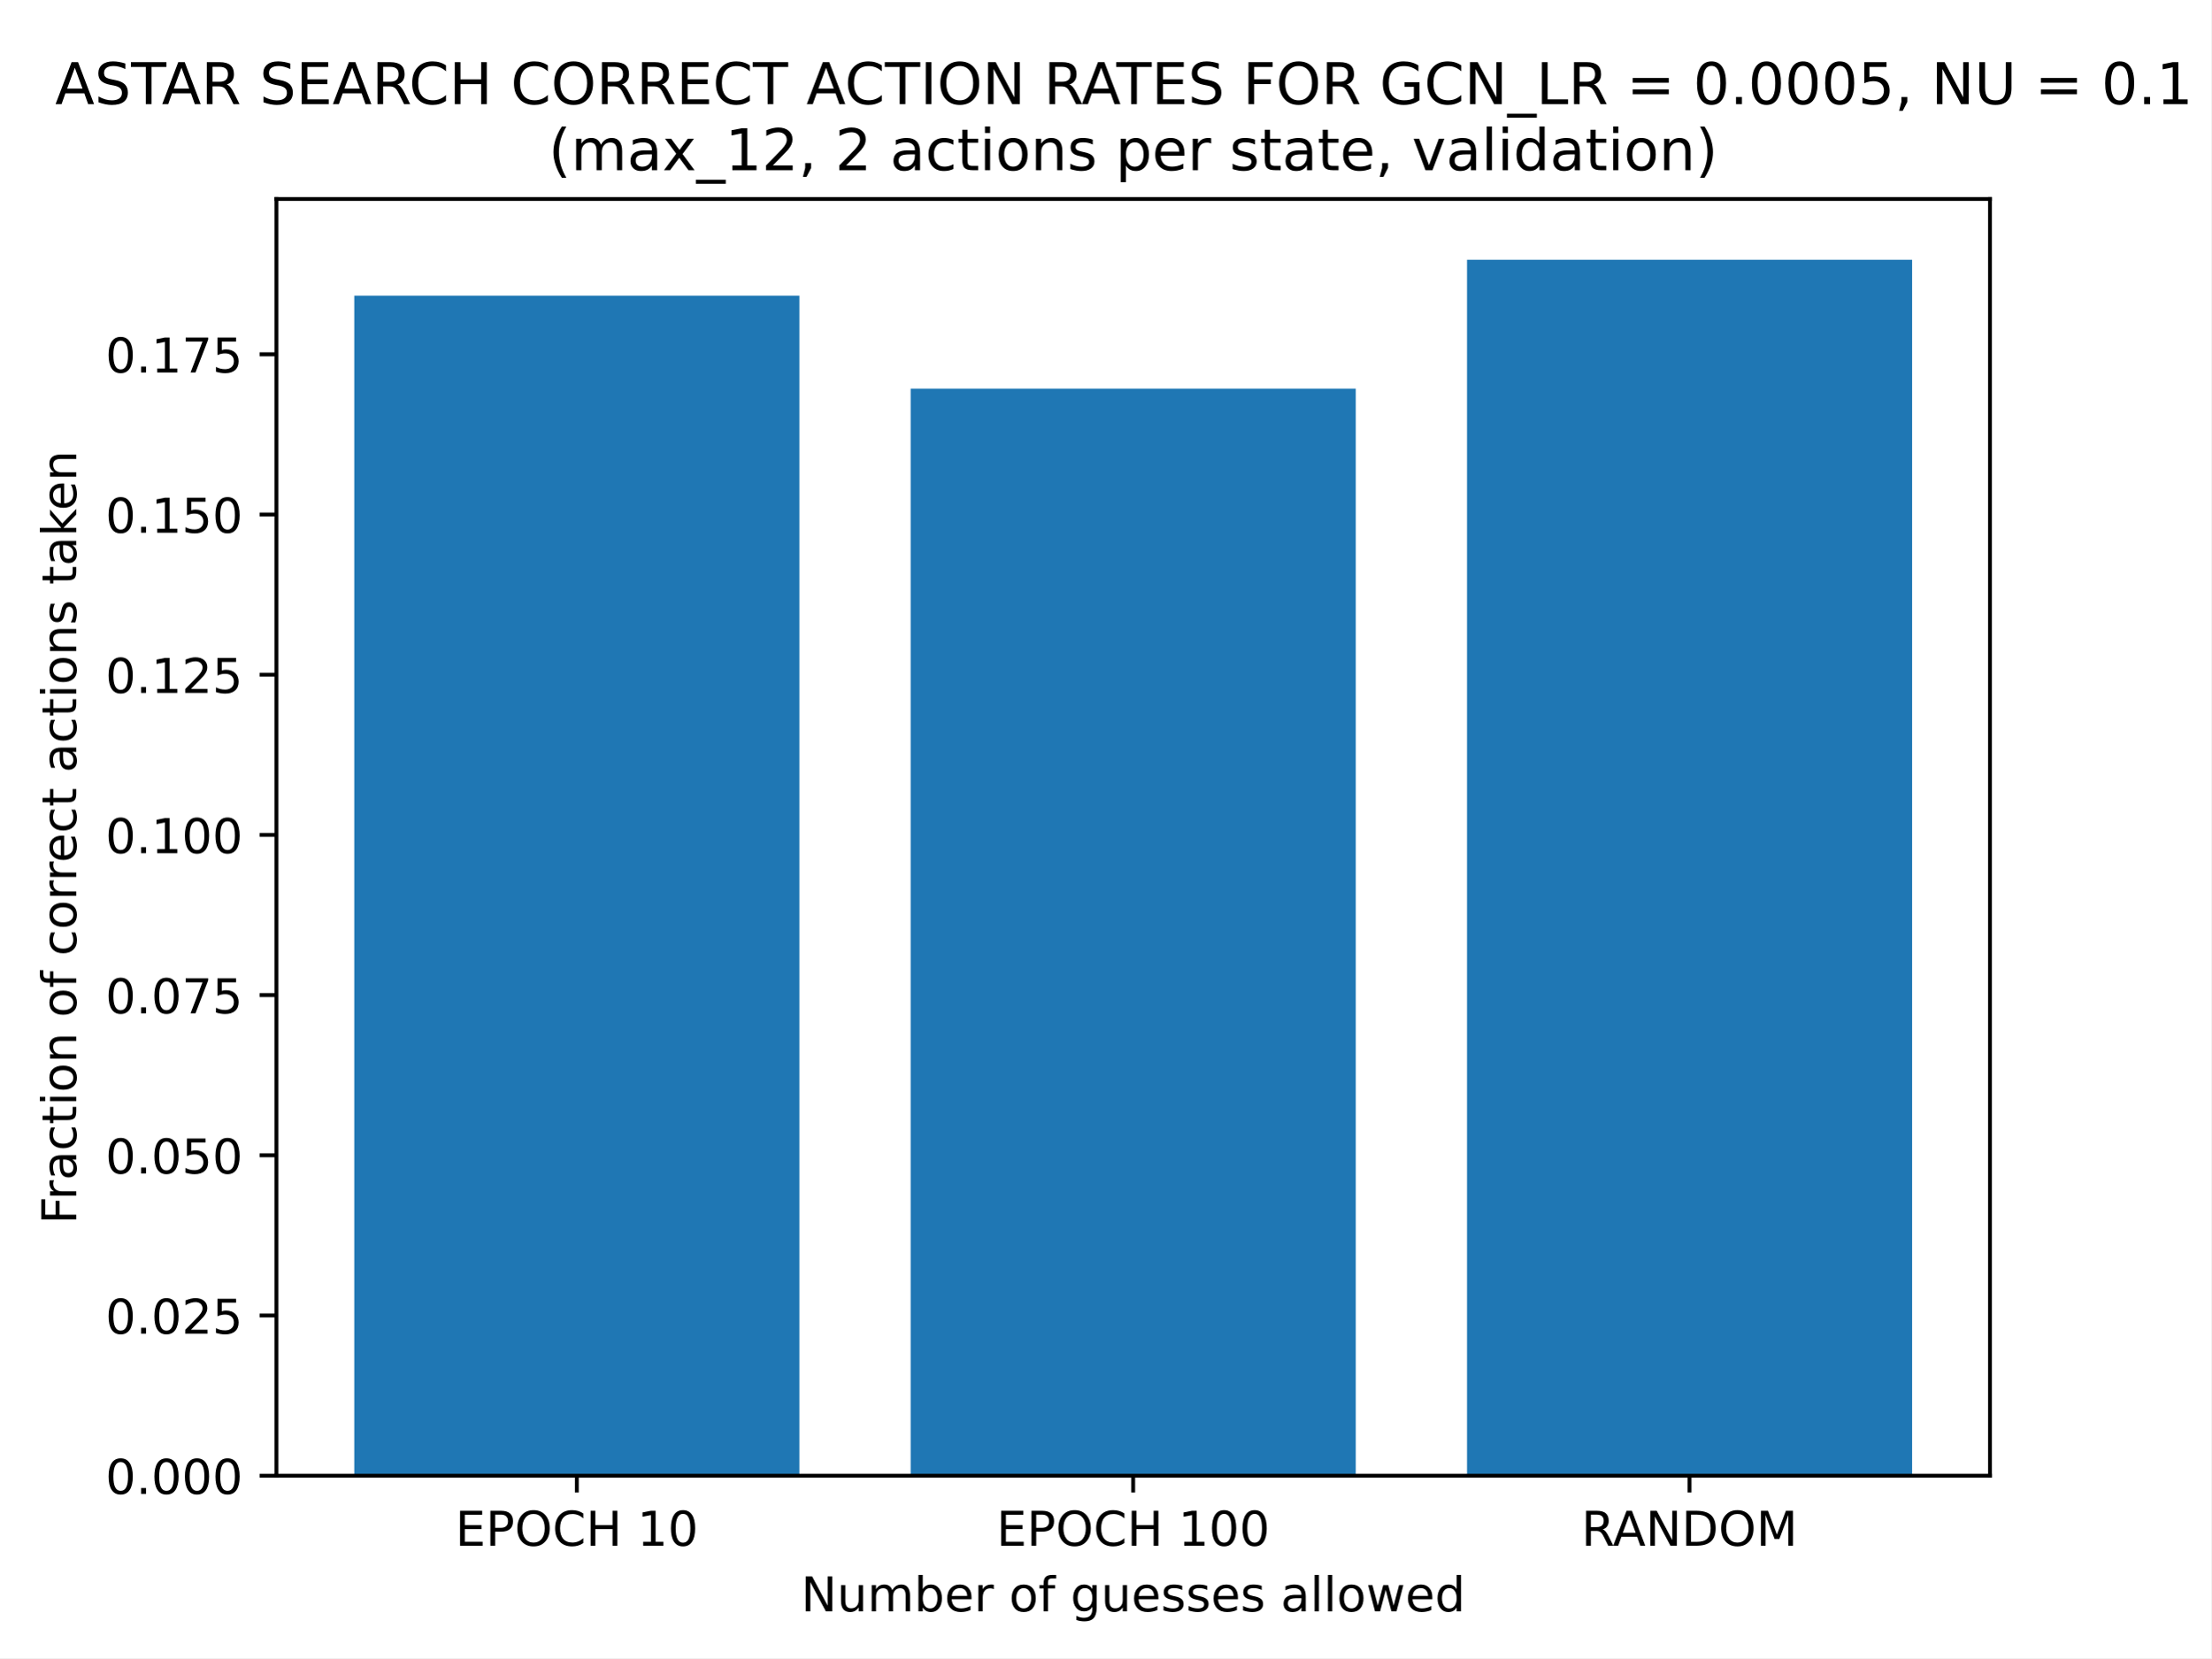
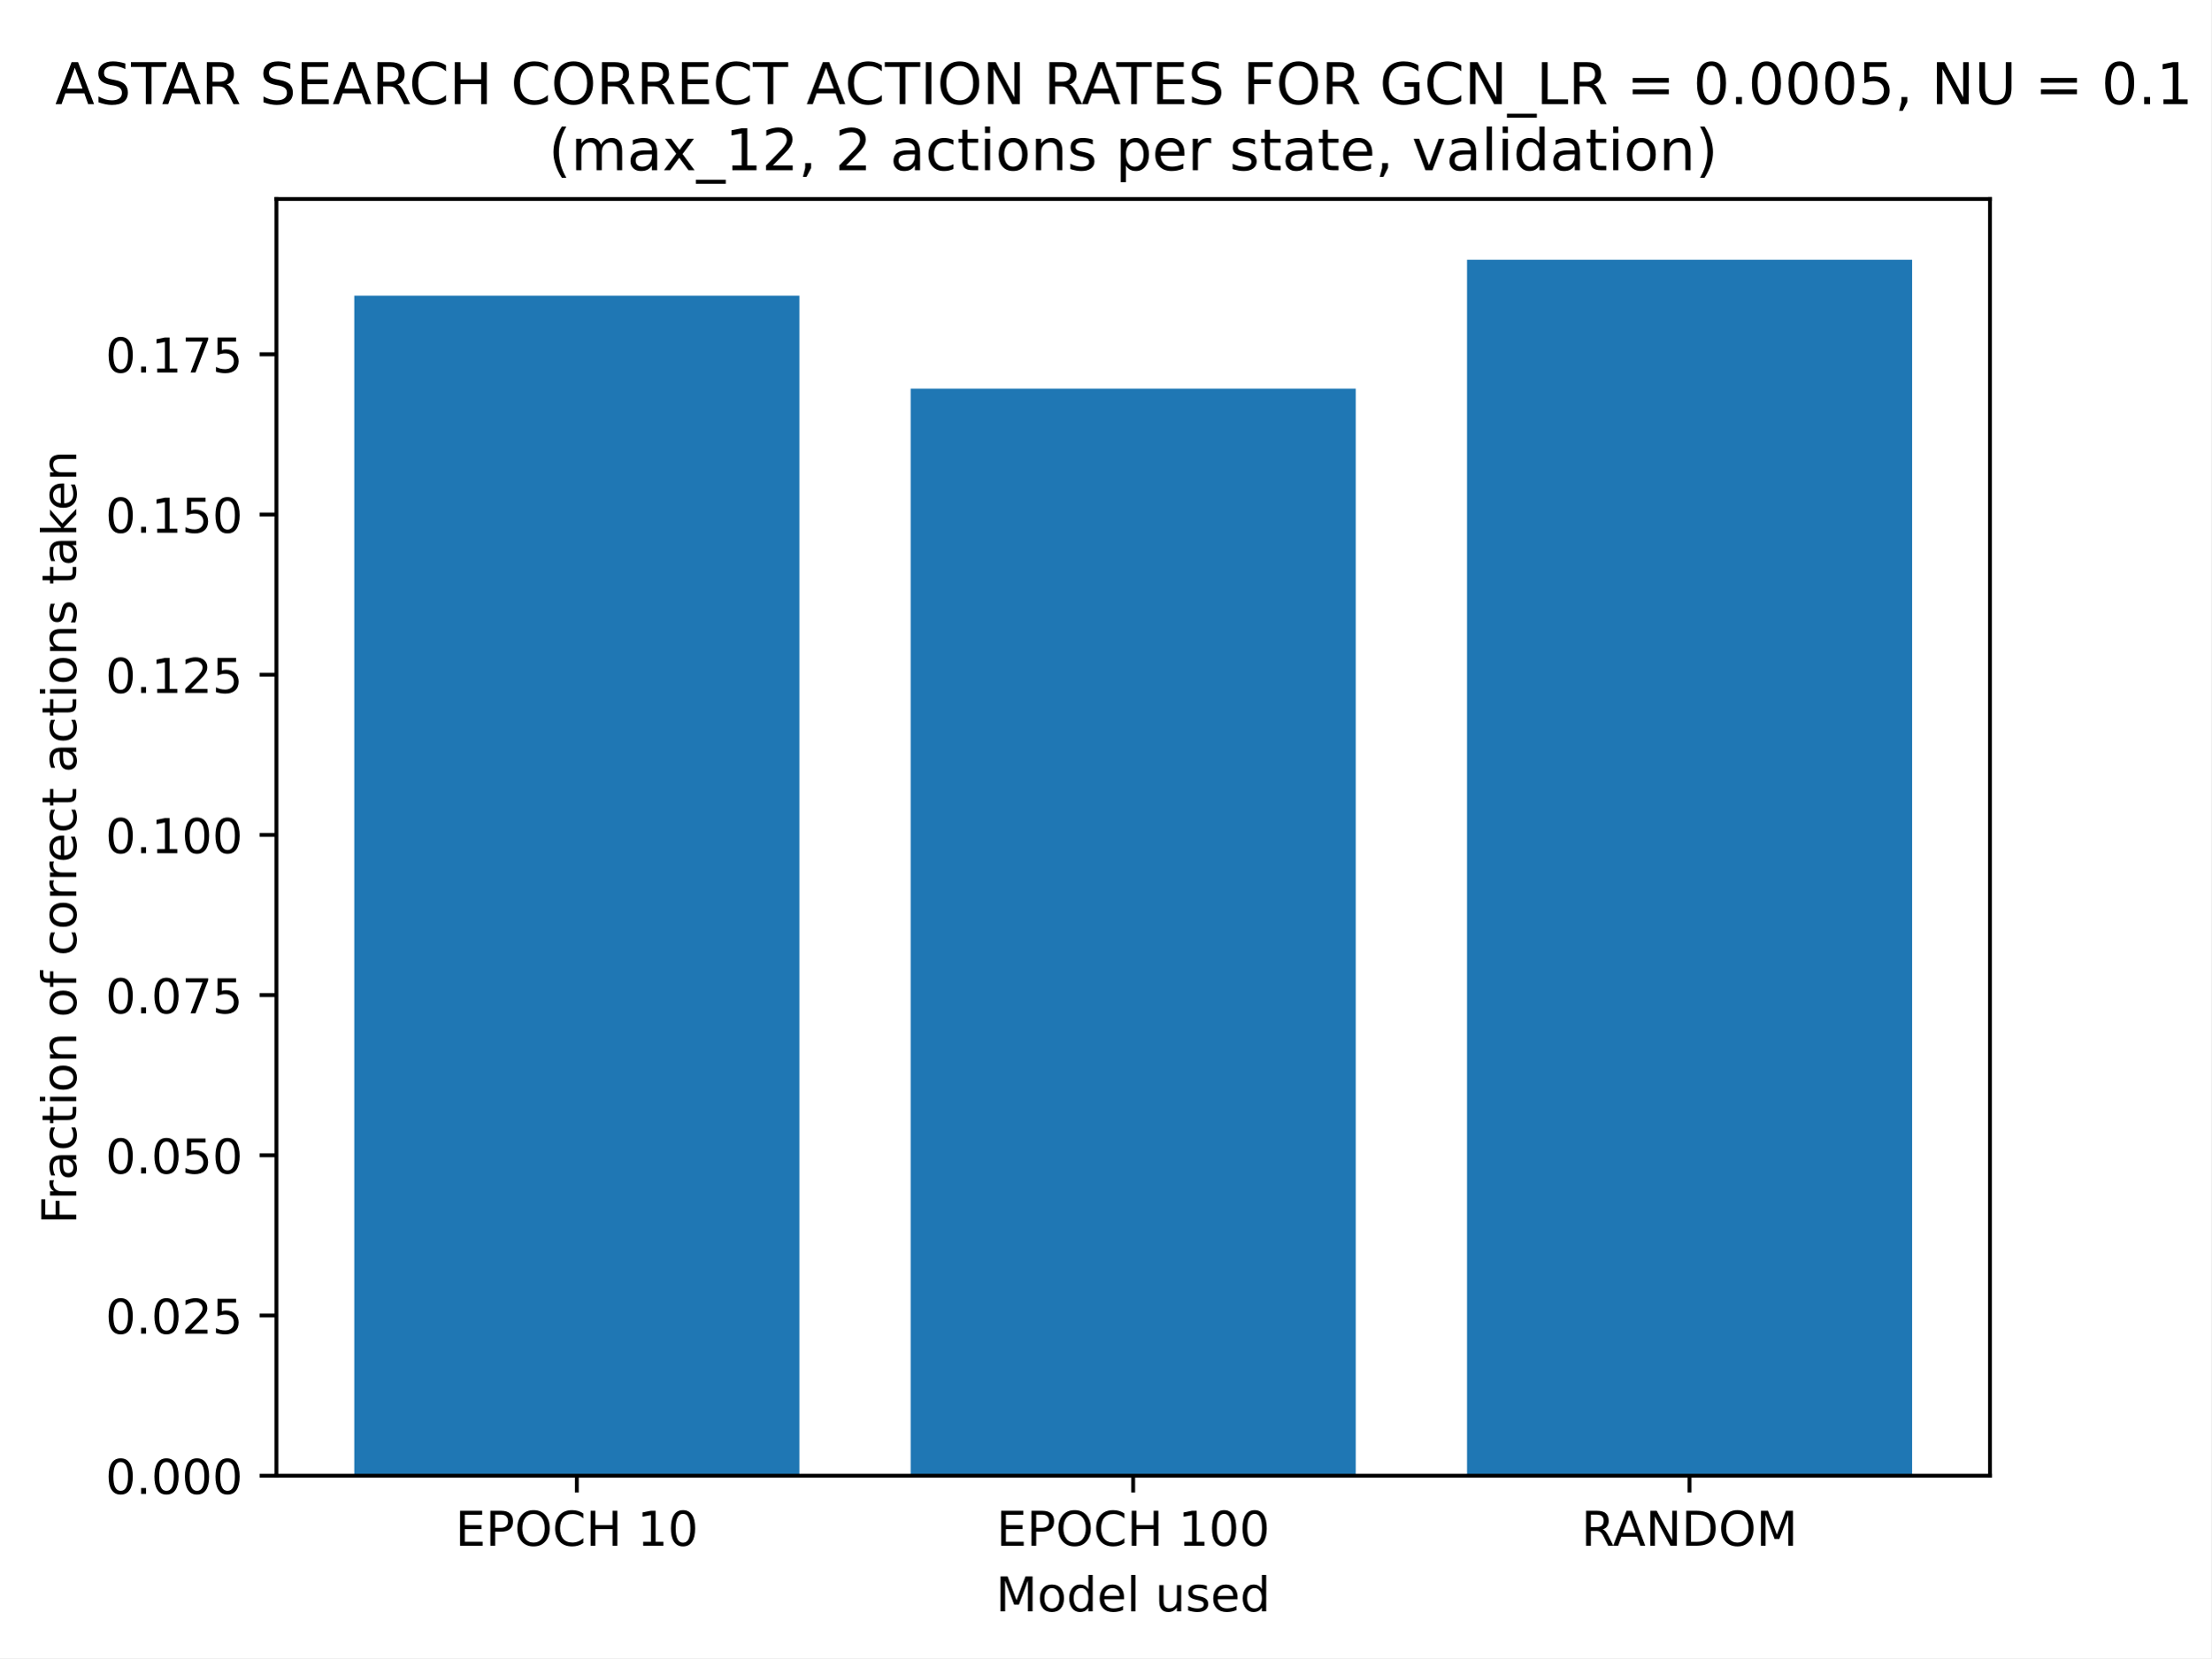
<svg xmlns="http://www.w3.org/2000/svg" xmlns:xlink="http://www.w3.org/1999/xlink" width="460.8pt" height="345.6pt" viewBox="0 0 460.8 345.6" version="1.1">
  <defs>
    <style type="text/css">*{stroke-linejoin: round; stroke-linecap: butt}</style>
  </defs>
  <g id="figure_1">
    <g id="patch_1">
      <path d="M 0 345.6  L 460.8 345.6  L 460.8 0  L 0 0  z " style="fill: #ffffff" />
    </g>
    <g id="axes_1">
      <g id="patch_2">
        <path d="M 57.6 307.584  L 414.72 307.584  L 414.72 41.472  L 57.6 41.472  z " style="fill: #ffffff" />
      </g>
      <g id="patch_3">
-         <path d="M 73.833 307.584  L 166.591 307.584  L 166.591 61.628  L 73.833 61.628  z " clip-path="url(#p30c86de6e3)" style="fill: #1f77b4" />
+         <path d="M 73.833 307.584  L 166.591 307.584  L 166.591 61.628  L 73.833 61.628  z " clip-path="url(#pc3a589a8cc)" style="fill: #1f77b4" />
      </g>
      <g id="patch_4">
-         <path d="M 189.781 307.584  L 282.539 307.584  L 282.539 80.998  L 189.781 80.998  z " clip-path="url(#p30c86de6e3)" style="fill: #1f77b4" />
+         <path d="M 189.781 307.584  L 282.539 307.584  L 282.539 80.998  L 189.781 80.998  z " clip-path="url(#pc3a589a8cc)" style="fill: #1f77b4" />
      </g>
      <g id="patch_5">
-         <path d="M 305.729 307.584  L 398.487 307.584  L 398.487 54.144  L 305.729 54.144  z " clip-path="url(#p30c86de6e3)" style="fill: #1f77b4" />
+         <path d="M 305.729 307.584  L 398.487 307.584  L 398.487 54.144  L 305.729 54.144  z " clip-path="url(#pc3a589a8cc)" style="fill: #1f77b4" />
      </g>
      <g id="matplotlib.axis_1">
        <g id="xtick_1">
          <g id="line2d_1">
            <defs>
-               <path id="mf847f96da6" d="M 0 0  L 0 3.5  " style="stroke: #000000; stroke-width: 0.8" />
+               <path id="mc9534148f9" d="M 0 0  L 0 3.5  " style="stroke: #000000; stroke-width: 0.8" />
            </defs>
            <g>
-               <use xlink:href="#mf847f96da6" x="120.212" y="307.584" style="stroke: #000000; stroke-width: 0.8" />
+               <use xlink:href="#mc9534148f9" x="120.212" y="307.584" style="stroke: #000000; stroke-width: 0.8" />
            </g>
          </g>
          <g id="text_1">
            <g transform="translate(94.89867 322.1824) scale(0.1 -0.1)">
              <defs>
                <path id="DejaVuSans-45" d="M 628 4666  L 3578 4666  L 3578 4134  L 1259 4134  L 1259 2753  L 3481 2753  L 3481 2222  L 1259 2222  L 1259 531  L 3634 531  L 3634 0  L 628 0  L 628 4666  z " transform="scale(0.015625)" />
                <path id="DejaVuSans-50" d="M 1259 4147  L 1259 2394  L 2053 2394  Q 2494 2394 2734 2622  Q 2975 2850 2975 3272  Q 2975 3691 2734 3919  Q 2494 4147 2053 4147  L 1259 4147  z M 628 4666  L 2053 4666  Q 2838 4666 3239 4311  Q 3641 3956 3641 3272  Q 3641 2581 3239 2228  Q 2838 1875 2053 1875  L 1259 1875  L 1259 0  L 628 0  L 628 4666  z " transform="scale(0.015625)" />
                <path id="DejaVuSans-4f" d="M 2522 4238  Q 1834 4238 1429 3725  Q 1025 3213 1025 2328  Q 1025 1447 1429 934  Q 1834 422 2522 422  Q 3209 422 3611 934  Q 4013 1447 4013 2328  Q 4013 3213 3611 3725  Q 3209 4238 2522 4238  z M 2522 4750  Q 3503 4750 4090 4092  Q 4678 3434 4678 2328  Q 4678 1225 4090 567  Q 3503 -91 2522 -91  Q 1538 -91 948 565  Q 359 1222 359 2328  Q 359 3434 948 4092  Q 1538 4750 2522 4750  z " transform="scale(0.015625)" />
                <path id="DejaVuSans-43" d="M 4122 4306  L 4122 3641  Q 3803 3938 3442 4084  Q 3081 4231 2675 4231  Q 1875 4231 1450 3742  Q 1025 3253 1025 2328  Q 1025 1406 1450 917  Q 1875 428 2675 428  Q 3081 428 3442 575  Q 3803 722 4122 1019  L 4122 359  Q 3791 134 3420 21  Q 3050 -91 2638 -91  Q 1578 -91 968 557  Q 359 1206 359 2328  Q 359 3453 968 4101  Q 1578 4750 2638 4750  Q 3056 4750 3426 4639  Q 3797 4528 4122 4306  z " transform="scale(0.015625)" />
                <path id="DejaVuSans-48" d="M 628 4666  L 1259 4666  L 1259 2753  L 3553 2753  L 3553 4666  L 4184 4666  L 4184 0  L 3553 0  L 3553 2222  L 1259 2222  L 1259 0  L 628 0  L 628 4666  z " transform="scale(0.015625)" />
                <path id="DejaVuSans-20" transform="scale(0.015625)" />
                <path id="DejaVuSans-31" d="M 794 531  L 1825 531  L 1825 4091  L 703 3866  L 703 4441  L 1819 4666  L 2450 4666  L 2450 531  L 3481 531  L 3481 0  L 794 0  L 794 531  z " transform="scale(0.015625)" />
                <path id="DejaVuSans-30" d="M 2034 4250  Q 1547 4250 1301 3770  Q 1056 3291 1056 2328  Q 1056 1369 1301 889  Q 1547 409 2034 409  Q 2525 409 2770 889  Q 3016 1369 3016 2328  Q 3016 3291 2770 3770  Q 2525 4250 2034 4250  z M 2034 4750  Q 2819 4750 3233 4129  Q 3647 3509 3647 2328  Q 3647 1150 3233 529  Q 2819 -91 2034 -91  Q 1250 -91 836 529  Q 422 1150 422 2328  Q 422 3509 836 4129  Q 1250 4750 2034 4750  z " transform="scale(0.015625)" />
              </defs>
              <use xlink:href="#DejaVuSans-45" />
              <use xlink:href="#DejaVuSans-50" x="63.184" />
              <use xlink:href="#DejaVuSans-4f" x="123.486" />
              <use xlink:href="#DejaVuSans-43" x="202.197" />
              <use xlink:href="#DejaVuSans-48" x="272.021" />
              <use xlink:href="#DejaVuSans-20" x="347.217" />
              <use xlink:href="#DejaVuSans-31" x="379.004" />
              <use xlink:href="#DejaVuSans-30" x="442.627" />
            </g>
          </g>
        </g>
        <g id="xtick_2">
          <g id="line2d_2">
            <g>
-               <use xlink:href="#mf847f96da6" x="236.16" y="307.584" style="stroke: #000000; stroke-width: 0.8" />
+               <use xlink:href="#mc9534148f9" x="236.16" y="307.584" style="stroke: #000000; stroke-width: 0.8" />
            </g>
          </g>
          <g id="text_2">
            <g transform="translate(207.6655 322.1824) scale(0.1 -0.1)">
              <use xlink:href="#DejaVuSans-45" />
              <use xlink:href="#DejaVuSans-50" x="63.184" />
              <use xlink:href="#DejaVuSans-4f" x="123.486" />
              <use xlink:href="#DejaVuSans-43" x="202.197" />
              <use xlink:href="#DejaVuSans-48" x="272.021" />
              <use xlink:href="#DejaVuSans-20" x="347.217" />
              <use xlink:href="#DejaVuSans-31" x="379.004" />
              <use xlink:href="#DejaVuSans-30" x="442.627" />
              <use xlink:href="#DejaVuSans-30" x="506.25" />
            </g>
          </g>
        </g>
        <g id="xtick_3">
          <g id="line2d_3">
            <g>
-               <use xlink:href="#mf847f96da6" x="352.108" y="307.584" style="stroke: #000000; stroke-width: 0.8" />
+               <use xlink:href="#mc9534148f9" x="352.108" y="307.584" style="stroke: #000000; stroke-width: 0.8" />
            </g>
          </g>
          <g id="text_3">
            <g transform="translate(329.5729 322.1824) scale(0.1 -0.1)">
              <defs>
                <path id="DejaVuSans-52" d="M 2841 2188  Q 3044 2119 3236 1894  Q 3428 1669 3622 1275  L 4263 0  L 3584 0  L 2988 1197  Q 2756 1666 2539 1819  Q 2322 1972 1947 1972  L 1259 1972  L 1259 0  L 628 0  L 628 4666  L 2053 4666  Q 2853 4666 3247 4331  Q 3641 3997 3641 3322  Q 3641 2881 3436 2590  Q 3231 2300 2841 2188  z M 1259 4147  L 1259 2491  L 2053 2491  Q 2509 2491 2742 2702  Q 2975 2913 2975 3322  Q 2975 3731 2742 3939  Q 2509 4147 2053 4147  L 1259 4147  z " transform="scale(0.015625)" />
                <path id="DejaVuSans-41" d="M 2188 4044  L 1331 1722  L 3047 1722  L 2188 4044  z M 1831 4666  L 2547 4666  L 4325 0  L 3669 0  L 3244 1197  L 1141 1197  L 716 0  L 50 0  L 1831 4666  z " transform="scale(0.015625)" />
                <path id="DejaVuSans-4e" d="M 628 4666  L 1478 4666  L 3547 763  L 3547 4666  L 4159 4666  L 4159 0  L 3309 0  L 1241 3903  L 1241 0  L 628 0  L 628 4666  z " transform="scale(0.015625)" />
                <path id="DejaVuSans-44" d="M 1259 4147  L 1259 519  L 2022 519  Q 2988 519 3436 956  Q 3884 1394 3884 2338  Q 3884 3275 3436 3711  Q 2988 4147 2022 4147  L 1259 4147  z M 628 4666  L 1925 4666  Q 3281 4666 3915 4102  Q 4550 3538 4550 2338  Q 4550 1131 3912 565  Q 3275 0 1925 0  L 628 0  L 628 4666  z " transform="scale(0.015625)" />
                <path id="DejaVuSans-4d" d="M 628 4666  L 1569 4666  L 2759 1491  L 3956 4666  L 4897 4666  L 4897 0  L 4281 0  L 4281 4097  L 3078 897  L 2444 897  L 1241 4097  L 1241 0  L 628 0  L 628 4666  z " transform="scale(0.015625)" />
              </defs>
              <use xlink:href="#DejaVuSans-52" />
              <use xlink:href="#DejaVuSans-41" x="65.482" />
              <use xlink:href="#DejaVuSans-4e" x="133.891" />
              <use xlink:href="#DejaVuSans-44" x="208.695" />
              <use xlink:href="#DejaVuSans-4f" x="285.697" />
              <use xlink:href="#DejaVuSans-4d" x="364.408" />
            </g>
          </g>
        </g>
        <g id="text_4">
-           <g transform="translate(166.9358 335.8606) scale(0.1 -0.1)">
+           <g transform="translate(207.5334 335.8606) scale(0.1 -0.1)">
            <defs>
+               <path id="DejaVuSans-6f" d="M 1959 3097  Q 1497 3097 1228 2736  Q 959 2375 959 1747  Q 959 1119 1226 758  Q 1494 397 1959 397  Q 2419 397 2687 759  Q 2956 1122 2956 1747  Q 2956 2369 2687 2733  Q 2419 3097 1959 3097  z M 1959 3584  Q 2709 3584 3137 3096  Q 3566 2609 3566 1747  Q 3566 888 3137 398  Q 2709 -91 1959 -91  Q 1206 -91 779 398  Q 353 888 353 1747  Q 353 2609 779 3096  Q 1206 3584 1959 3584  z " transform="scale(0.015625)" />
+               <path id="DejaVuSans-64" d="M 2906 2969  L 2906 4863  L 3481 4863  L 3481 0  L 2906 0  L 2906 525  Q 2725 213 2448 61  Q 2172 -91 1784 -91  Q 1150 -91 751 415  Q 353 922 353 1747  Q 353 2572 751 3078  Q 1150 3584 1784 3584  Q 2172 3584 2448 3432  Q 2725 3281 2906 2969  z M 947 1747  Q 947 1113 1208 752  Q 1469 391 1925 391  Q 2381 391 2643 752  Q 2906 1113 2906 1747  Q 2906 2381 2643 2742  Q 2381 3103 1925 3103  Q 1469 3103 1208 2742  Q 947 2381 947 1747  z " transform="scale(0.015625)" />
+               <path id="DejaVuSans-65" d="M 3597 1894  L 3597 1613  L 953 1613  Q 991 1019 1311 708  Q 1631 397 2203 397  Q 2534 397 2845 478  Q 3156 559 3463 722  L 3463 178  Q 3153 47 2828 -22  Q 2503 -91 2169 -91  Q 1331 -91 842 396  Q 353 884 353 1716  Q 353 2575 817 3079  Q 1281 3584 2069 3584  Q 2775 3584 3186 3129  Q 3597 2675 3597 1894  z M 3022 2063  Q 3016 2534 2758 2815  Q 2500 3097 2075 3097  Q 1594 3097 1305 2825  Q 1016 2553 972 2059  L 3022 2063  z " transform="scale(0.015625)" />
+               <path id="DejaVuSans-6c" d="M 603 4863  L 1178 4863  L 1178 0  L 603 0  L 603 4863  z " transform="scale(0.015625)" />
              <path id="DejaVuSans-75" d="M 544 1381  L 544 3500  L 1119 3500  L 1119 1403  Q 1119 906 1312 657  Q 1506 409 1894 409  Q 2359 409 2629 706  Q 2900 1003 2900 1516  L 2900 3500  L 3475 3500  L 3475 0  L 2900 0  L 2900 538  Q 2691 219 2414 64  Q 2138 -91 1772 -91  Q 1169 -91 856 284  Q 544 659 544 1381  z M 1991 3584  L 1991 3584  z " transform="scale(0.015625)" />
-               <path id="DejaVuSans-6d" d="M 3328 2828  Q 3544 3216 3844 3400  Q 4144 3584 4550 3584  Q 5097 3584 5394 3201  Q 5691 2819 5691 2113  L 5691 0  L 5113 0  L 5113 2094  Q 5113 2597 4934 2840  Q 4756 3084 4391 3084  Q 3944 3084 3684 2787  Q 3425 2491 3425 1978  L 3425 0  L 2847 0  L 2847 2094  Q 2847 2600 2669 2842  Q 2491 3084 2119 3084  Q 1678 3084 1418 2786  Q 1159 2488 1159 1978  L 1159 0  L 581 0  L 581 3500  L 1159 3500  L 1159 2956  Q 1356 3278 1631 3431  Q 1906 3584 2284 3584  Q 2666 3584 2933 3390  Q 3200 3197 3328 2828  z " transform="scale(0.015625)" />
-               <path id="DejaVuSans-62" d="M 3116 1747  Q 3116 2381 2855 2742  Q 2594 3103 2138 3103  Q 1681 3103 1420 2742  Q 1159 2381 1159 1747  Q 1159 1113 1420 752  Q 1681 391 2138 391  Q 2594 391 2855 752  Q 3116 1113 3116 1747  z M 1159 2969  Q 1341 3281 1617 3432  Q 1894 3584 2278 3584  Q 2916 3584 3314 3078  Q 3713 2572 3713 1747  Q 3713 922 3314 415  Q 2916 -91 2278 -91  Q 1894 -91 1617 61  Q 1341 213 1159 525  L 1159 0  L 581 0  L 581 4863  L 1159 4863  L 1159 2969  z " transform="scale(0.015625)" />
-               <path id="DejaVuSans-65" d="M 3597 1894  L 3597 1613  L 953 1613  Q 991 1019 1311 708  Q 1631 397 2203 397  Q 2534 397 2845 478  Q 3156 559 3463 722  L 3463 178  Q 3153 47 2828 -22  Q 2503 -91 2169 -91  Q 1331 -91 842 396  Q 353 884 353 1716  Q 353 2575 817 3079  Q 1281 3584 2069 3584  Q 2775 3584 3186 3129  Q 3597 2675 3597 1894  z M 3022 2063  Q 3016 2534 2758 2815  Q 2500 3097 2075 3097  Q 1594 3097 1305 2825  Q 1016 2553 972 2059  L 3022 2063  z " transform="scale(0.015625)" />
-               <path id="DejaVuSans-72" d="M 2631 2963  Q 2534 3019 2420 3045  Q 2306 3072 2169 3072  Q 1681 3072 1420 2755  Q 1159 2438 1159 1844  L 1159 0  L 581 0  L 581 3500  L 1159 3500  L 1159 2956  Q 1341 3275 1631 3429  Q 1922 3584 2338 3584  Q 2397 3584 2469 3576  Q 2541 3569 2628 3553  L 2631 2963  z " transform="scale(0.015625)" />
-               <path id="DejaVuSans-6f" d="M 1959 3097  Q 1497 3097 1228 2736  Q 959 2375 959 1747  Q 959 1119 1226 758  Q 1494 397 1959 397  Q 2419 397 2687 759  Q 2956 1122 2956 1747  Q 2956 2369 2687 2733  Q 2419 3097 1959 3097  z M 1959 3584  Q 2709 3584 3137 3096  Q 3566 2609 3566 1747  Q 3566 888 3137 398  Q 2709 -91 1959 -91  Q 1206 -91 779 398  Q 353 888 353 1747  Q 353 2609 779 3096  Q 1206 3584 1959 3584  z " transform="scale(0.015625)" />
-               <path id="DejaVuSans-66" d="M 2375 4863  L 2375 4384  L 1825 4384  Q 1516 4384 1395 4259  Q 1275 4134 1275 3809  L 1275 3500  L 2222 3500  L 2222 3053  L 1275 3053  L 1275 0  L 697 0  L 697 3053  L 147 3053  L 147 3500  L 697 3500  L 697 3744  Q 697 4328 969 4595  Q 1241 4863 1831 4863  L 2375 4863  z " transform="scale(0.015625)" />
-               <path id="DejaVuSans-67" d="M 2906 1791  Q 2906 2416 2648 2759  Q 2391 3103 1925 3103  Q 1463 3103 1205 2759  Q 947 2416 947 1791  Q 947 1169 1205 825  Q 1463 481 1925 481  Q 2391 481 2648 825  Q 2906 1169 2906 1791  z M 3481 434  Q 3481 -459 3084 -895  Q 2688 -1331 1869 -1331  Q 1566 -1331 1297 -1286  Q 1028 -1241 775 -1147  L 775 -588  Q 1028 -725 1275 -790  Q 1522 -856 1778 -856  Q 2344 -856 2625 -561  Q 2906 -266 2906 331  L 2906 616  Q 2728 306 2450 153  Q 2172 0 1784 0  Q 1141 0 747 490  Q 353 981 353 1791  Q 353 2603 747 3093  Q 1141 3584 1784 3584  Q 2172 3584 2450 3431  Q 2728 3278 2906 2969  L 2906 3500  L 3481 3500  L 3481 434  z " transform="scale(0.015625)" />
              <path id="DejaVuSans-73" d="M 2834 3397  L 2834 2853  Q 2591 2978 2328 3040  Q 2066 3103 1784 3103  Q 1356 3103 1142 2972  Q 928 2841 928 2578  Q 928 2378 1081 2264  Q 1234 2150 1697 2047  L 1894 2003  Q 2506 1872 2764 1633  Q 3022 1394 3022 966  Q 3022 478 2636 193  Q 2250 -91 1575 -91  Q 1294 -91 989 -36  Q 684 19 347 128  L 347 722  Q 666 556 975 473  Q 1284 391 1588 391  Q 1994 391 2212 530  Q 2431 669 2431 922  Q 2431 1156 2273 1281  Q 2116 1406 1581 1522  L 1381 1569  Q 847 1681 609 1914  Q 372 2147 372 2553  Q 372 3047 722 3315  Q 1072 3584 1716 3584  Q 2034 3584 2315 3537  Q 2597 3491 2834 3397  z " transform="scale(0.015625)" />
-               <path id="DejaVuSans-61" d="M 2194 1759  Q 1497 1759 1228 1600  Q 959 1441 959 1056  Q 959 750 1161 570  Q 1363 391 1709 391  Q 2188 391 2477 730  Q 2766 1069 2766 1631  L 2766 1759  L 2194 1759  z M 3341 1997  L 3341 0  L 2766 0  L 2766 531  Q 2569 213 2275 61  Q 1981 -91 1556 -91  Q 1019 -91 701 211  Q 384 513 384 1019  Q 384 1609 779 1909  Q 1175 2209 1959 2209  L 2766 2209  L 2766 2266  Q 2766 2663 2505 2880  Q 2244 3097 1772 3097  Q 1472 3097 1187 3025  Q 903 2953 641 2809  L 641 3341  Q 956 3463 1253 3523  Q 1550 3584 1831 3584  Q 2591 3584 2966 3190  Q 3341 2797 3341 1997  z " transform="scale(0.015625)" />
-               <path id="DejaVuSans-6c" d="M 603 4863  L 1178 4863  L 1178 0  L 603 0  L 603 4863  z " transform="scale(0.015625)" />
-               <path id="DejaVuSans-77" d="M 269 3500  L 844 3500  L 1563 769  L 2278 3500  L 2956 3500  L 3675 769  L 4391 3500  L 4966 3500  L 4050 0  L 3372 0  L 2619 2869  L 1863 0  L 1184 0  L 269 3500  z " transform="scale(0.015625)" />
-               <path id="DejaVuSans-64" d="M 2906 2969  L 2906 4863  L 3481 4863  L 3481 0  L 2906 0  L 2906 525  Q 2725 213 2448 61  Q 2172 -91 1784 -91  Q 1150 -91 751 415  Q 353 922 353 1747  Q 353 2572 751 3078  Q 1150 3584 1784 3584  Q 2172 3584 2448 3432  Q 2725 3281 2906 2969  z M 947 1747  Q 947 1113 1208 752  Q 1469 391 1925 391  Q 2381 391 2643 752  Q 2906 1113 2906 1747  Q 2906 2381 2643 2742  Q 2381 3103 1925 3103  Q 1469 3103 1208 2742  Q 947 2381 947 1747  z " transform="scale(0.015625)" />
            </defs>
-             <use xlink:href="#DejaVuSans-4e" />
-             <use xlink:href="#DejaVuSans-75" x="74.805" />
-             <use xlink:href="#DejaVuSans-6d" x="138.184" />
-             <use xlink:href="#DejaVuSans-62" x="235.596" />
-             <use xlink:href="#DejaVuSans-65" x="299.072" />
-             <use xlink:href="#DejaVuSans-72" x="360.596" />
-             <use xlink:href="#DejaVuSans-20" x="401.709" />
-             <use xlink:href="#DejaVuSans-6f" x="433.496" />
-             <use xlink:href="#DejaVuSans-66" x="494.678" />
-             <use xlink:href="#DejaVuSans-20" x="529.883" />
-             <use xlink:href="#DejaVuSans-67" x="561.67" />
-             <use xlink:href="#DejaVuSans-75" x="625.146" />
-             <use xlink:href="#DejaVuSans-65" x="688.525" />
-             <use xlink:href="#DejaVuSans-73" x="750.049" />
-             <use xlink:href="#DejaVuSans-73" x="802.148" />
-             <use xlink:href="#DejaVuSans-65" x="854.248" />
-             <use xlink:href="#DejaVuSans-73" x="915.771" />
-             <use xlink:href="#DejaVuSans-20" x="967.871" />
-             <use xlink:href="#DejaVuSans-61" x="999.658" />
-             <use xlink:href="#DejaVuSans-6c" x="1060.938" />
-             <use xlink:href="#DejaVuSans-6c" x="1088.721" />
-             <use xlink:href="#DejaVuSans-6f" x="1116.504" />
-             <use xlink:href="#DejaVuSans-77" x="1177.686" />
-             <use xlink:href="#DejaVuSans-65" x="1259.473" />
-             <use xlink:href="#DejaVuSans-64" x="1320.996" />
+             <use xlink:href="#DejaVuSans-4d" />
+             <use xlink:href="#DejaVuSans-6f" x="86.279" />
+             <use xlink:href="#DejaVuSans-64" x="147.461" />
+             <use xlink:href="#DejaVuSans-65" x="210.938" />
+             <use xlink:href="#DejaVuSans-6c" x="272.461" />
+             <use xlink:href="#DejaVuSans-20" x="300.244" />
+             <use xlink:href="#DejaVuSans-75" x="332.031" />
+             <use xlink:href="#DejaVuSans-73" x="395.41" />
+             <use xlink:href="#DejaVuSans-65" x="447.51" />
+             <use xlink:href="#DejaVuSans-64" x="509.033" />
          </g>
        </g>
      </g>
      <g id="matplotlib.axis_2">
        <g id="ytick_1">
          <g id="line2d_4">
            <defs>
-               <path id="m44a1ff6be0" d="M 0 0  L -3.5 0  " style="stroke: #000000; stroke-width: 0.8" />
+               <path id="m7a45ff80ae" d="M 0 0  L -3.5 0  " style="stroke: #000000; stroke-width: 0.8" />
            </defs>
            <g>
-               <use xlink:href="#m44a1ff6be0" x="57.6" y="307.584" style="stroke: #000000; stroke-width: 0.8" />
+               <use xlink:href="#m7a45ff80ae" x="57.6" y="307.584" style="stroke: #000000; stroke-width: 0.8" />
            </g>
          </g>
          <g id="text_5">
            <g transform="translate(21.97188 311.3832) scale(0.1 -0.1)">
              <defs>
                <path id="DejaVuSans-2e" d="M 684 794  L 1344 794  L 1344 0  L 684 0  L 684 794  z " transform="scale(0.015625)" />
              </defs>
              <use xlink:href="#DejaVuSans-30" />
              <use xlink:href="#DejaVuSans-2e" x="63.623" />
              <use xlink:href="#DejaVuSans-30" x="95.41" />
              <use xlink:href="#DejaVuSans-30" x="159.033" />
              <use xlink:href="#DejaVuSans-30" x="222.656" />
            </g>
          </g>
        </g>
        <g id="ytick_2">
          <g id="line2d_5">
            <g>
-               <use xlink:href="#m44a1ff6be0" x="57.6" y="274.192" style="stroke: #000000; stroke-width: 0.8" />
+               <use xlink:href="#m7a45ff80ae" x="57.6" y="274.192" style="stroke: #000000; stroke-width: 0.8" />
            </g>
          </g>
          <g id="text_6">
            <g transform="translate(21.97188 277.9911) scale(0.1 -0.1)">
              <defs>
                <path id="DejaVuSans-32" d="M 1228 531  L 3431 531  L 3431 0  L 469 0  L 469 531  Q 828 903 1448 1529  Q 2069 2156 2228 2338  Q 2531 2678 2651 2914  Q 2772 3150 2772 3378  Q 2772 3750 2511 3984  Q 2250 4219 1831 4219  Q 1534 4219 1204 4116  Q 875 4013 500 3803  L 500 4441  Q 881 4594 1212 4672  Q 1544 4750 1819 4750  Q 2544 4750 2975 4387  Q 3406 4025 3406 3419  Q 3406 3131 3298 2873  Q 3191 2616 2906 2266  Q 2828 2175 2409 1742  Q 1991 1309 1228 531  z " transform="scale(0.015625)" />
                <path id="DejaVuSans-35" d="M 691 4666  L 3169 4666  L 3169 4134  L 1269 4134  L 1269 2991  Q 1406 3038 1543 3061  Q 1681 3084 1819 3084  Q 2600 3084 3056 2656  Q 3513 2228 3513 1497  Q 3513 744 3044 326  Q 2575 -91 1722 -91  Q 1428 -91 1123 -41  Q 819 9 494 109  L 494 744  Q 775 591 1075 516  Q 1375 441 1709 441  Q 2250 441 2565 725  Q 2881 1009 2881 1497  Q 2881 1984 2565 2268  Q 2250 2553 1709 2553  Q 1456 2553 1204 2497  Q 953 2441 691 2322  L 691 4666  z " transform="scale(0.015625)" />
              </defs>
              <use xlink:href="#DejaVuSans-30" />
              <use xlink:href="#DejaVuSans-2e" x="63.623" />
              <use xlink:href="#DejaVuSans-30" x="95.41" />
              <use xlink:href="#DejaVuSans-32" x="159.033" />
              <use xlink:href="#DejaVuSans-35" x="222.656" />
            </g>
          </g>
        </g>
        <g id="ytick_3">
          <g id="line2d_6">
            <g>
-               <use xlink:href="#m44a1ff6be0" x="57.6" y="240.8" style="stroke: #000000; stroke-width: 0.8" />
+               <use xlink:href="#m7a45ff80ae" x="57.6" y="240.8" style="stroke: #000000; stroke-width: 0.8" />
            </g>
          </g>
          <g id="text_7">
            <g transform="translate(21.97188 244.599) scale(0.1 -0.1)">
              <use xlink:href="#DejaVuSans-30" />
              <use xlink:href="#DejaVuSans-2e" x="63.623" />
              <use xlink:href="#DejaVuSans-30" x="95.41" />
              <use xlink:href="#DejaVuSans-35" x="159.033" />
              <use xlink:href="#DejaVuSans-30" x="222.656" />
            </g>
          </g>
        </g>
        <g id="ytick_4">
          <g id="line2d_7">
            <g>
-               <use xlink:href="#m44a1ff6be0" x="57.6" y="207.408" style="stroke: #000000; stroke-width: 0.8" />
+               <use xlink:href="#m7a45ff80ae" x="57.6" y="207.408" style="stroke: #000000; stroke-width: 0.8" />
            </g>
          </g>
          <g id="text_8">
            <g transform="translate(21.97188 211.2069) scale(0.1 -0.1)">
              <defs>
                <path id="DejaVuSans-37" d="M 525 4666  L 3525 4666  L 3525 4397  L 1831 0  L 1172 0  L 2766 4134  L 525 4134  L 525 4666  z " transform="scale(0.015625)" />
              </defs>
              <use xlink:href="#DejaVuSans-30" />
              <use xlink:href="#DejaVuSans-2e" x="63.623" />
              <use xlink:href="#DejaVuSans-30" x="95.41" />
              <use xlink:href="#DejaVuSans-37" x="159.033" />
              <use xlink:href="#DejaVuSans-35" x="222.656" />
            </g>
          </g>
        </g>
        <g id="ytick_5">
          <g id="line2d_8">
            <g>
-               <use xlink:href="#m44a1ff6be0" x="57.6" y="174.016" style="stroke: #000000; stroke-width: 0.8" />
+               <use xlink:href="#m7a45ff80ae" x="57.6" y="174.016" style="stroke: #000000; stroke-width: 0.8" />
            </g>
          </g>
          <g id="text_9">
            <g transform="translate(21.97188 177.8148) scale(0.1 -0.1)">
              <use xlink:href="#DejaVuSans-30" />
              <use xlink:href="#DejaVuSans-2e" x="63.623" />
              <use xlink:href="#DejaVuSans-31" x="95.41" />
              <use xlink:href="#DejaVuSans-30" x="159.033" />
              <use xlink:href="#DejaVuSans-30" x="222.656" />
            </g>
          </g>
        </g>
        <g id="ytick_6">
          <g id="line2d_9">
            <g>
-               <use xlink:href="#m44a1ff6be0" x="57.6" y="140.623" style="stroke: #000000; stroke-width: 0.8" />
+               <use xlink:href="#m7a45ff80ae" x="57.6" y="140.623" style="stroke: #000000; stroke-width: 0.8" />
            </g>
          </g>
          <g id="text_10">
            <g transform="translate(21.97188 144.4227) scale(0.1 -0.1)">
              <use xlink:href="#DejaVuSans-30" />
              <use xlink:href="#DejaVuSans-2e" x="63.623" />
              <use xlink:href="#DejaVuSans-31" x="95.41" />
              <use xlink:href="#DejaVuSans-32" x="159.033" />
              <use xlink:href="#DejaVuSans-35" x="222.656" />
            </g>
          </g>
        </g>
        <g id="ytick_7">
          <g id="line2d_10">
            <g>
-               <use xlink:href="#m44a1ff6be0" x="57.6" y="107.231" style="stroke: #000000; stroke-width: 0.8" />
+               <use xlink:href="#m7a45ff80ae" x="57.6" y="107.231" style="stroke: #000000; stroke-width: 0.8" />
            </g>
          </g>
          <g id="text_11">
            <g transform="translate(21.97188 111.0306) scale(0.1 -0.1)">
              <use xlink:href="#DejaVuSans-30" />
              <use xlink:href="#DejaVuSans-2e" x="63.623" />
              <use xlink:href="#DejaVuSans-31" x="95.41" />
              <use xlink:href="#DejaVuSans-35" x="159.033" />
              <use xlink:href="#DejaVuSans-30" x="222.656" />
            </g>
          </g>
        </g>
        <g id="ytick_8">
          <g id="line2d_11">
            <g>
-               <use xlink:href="#m44a1ff6be0" x="57.6" y="73.839" style="stroke: #000000; stroke-width: 0.8" />
+               <use xlink:href="#m7a45ff80ae" x="57.6" y="73.839" style="stroke: #000000; stroke-width: 0.8" />
            </g>
          </g>
          <g id="text_12">
            <g transform="translate(21.97188 77.63845) scale(0.1 -0.1)">
              <use xlink:href="#DejaVuSans-30" />
              <use xlink:href="#DejaVuSans-2e" x="63.623" />
              <use xlink:href="#DejaVuSans-31" x="95.41" />
              <use xlink:href="#DejaVuSans-37" x="159.033" />
              <use xlink:href="#DejaVuSans-35" x="222.656" />
            </g>
          </g>
        </g>
        <g id="text_13">
          <g transform="translate(15.89219 255.1475) rotate(-90) scale(0.1 -0.1)">
            <defs>
              <path id="DejaVuSans-46" d="M 628 4666  L 3309 4666  L 3309 4134  L 1259 4134  L 1259 2759  L 3109 2759  L 3109 2228  L 1259 2228  L 1259 0  L 628 0  L 628 4666  z " transform="scale(0.015625)" />
+               <path id="DejaVuSans-72" d="M 2631 2963  Q 2534 3019 2420 3045  Q 2306 3072 2169 3072  Q 1681 3072 1420 2755  Q 1159 2438 1159 1844  L 1159 0  L 581 0  L 581 3500  L 1159 3500  L 1159 2956  Q 1341 3275 1631 3429  Q 1922 3584 2338 3584  Q 2397 3584 2469 3576  Q 2541 3569 2628 3553  L 2631 2963  z " transform="scale(0.015625)" />
+               <path id="DejaVuSans-61" d="M 2194 1759  Q 1497 1759 1228 1600  Q 959 1441 959 1056  Q 959 750 1161 570  Q 1363 391 1709 391  Q 2188 391 2477 730  Q 2766 1069 2766 1631  L 2766 1759  L 2194 1759  z M 3341 1997  L 3341 0  L 2766 0  L 2766 531  Q 2569 213 2275 61  Q 1981 -91 1556 -91  Q 1019 -91 701 211  Q 384 513 384 1019  Q 384 1609 779 1909  Q 1175 2209 1959 2209  L 2766 2209  L 2766 2266  Q 2766 2663 2505 2880  Q 2244 3097 1772 3097  Q 1472 3097 1187 3025  Q 903 2953 641 2809  L 641 3341  Q 956 3463 1253 3523  Q 1550 3584 1831 3584  Q 2591 3584 2966 3190  Q 3341 2797 3341 1997  z " transform="scale(0.015625)" />
              <path id="DejaVuSans-63" d="M 3122 3366  L 3122 2828  Q 2878 2963 2633 3030  Q 2388 3097 2138 3097  Q 1578 3097 1268 2742  Q 959 2388 959 1747  Q 959 1106 1268 751  Q 1578 397 2138 397  Q 2388 397 2633 464  Q 2878 531 3122 666  L 3122 134  Q 2881 22 2623 -34  Q 2366 -91 2075 -91  Q 1284 -91 818 406  Q 353 903 353 1747  Q 353 2603 823 3093  Q 1294 3584 2113 3584  Q 2378 3584 2631 3529  Q 2884 3475 3122 3366  z " transform="scale(0.015625)" />
              <path id="DejaVuSans-74" d="M 1172 4494  L 1172 3500  L 2356 3500  L 2356 3053  L 1172 3053  L 1172 1153  Q 1172 725 1289 603  Q 1406 481 1766 481  L 2356 481  L 2356 0  L 1766 0  Q 1100 0 847 248  Q 594 497 594 1153  L 594 3053  L 172 3053  L 172 3500  L 594 3500  L 594 4494  L 1172 4494  z " transform="scale(0.015625)" />
              <path id="DejaVuSans-69" d="M 603 3500  L 1178 3500  L 1178 0  L 603 0  L 603 3500  z M 603 4863  L 1178 4863  L 1178 4134  L 603 4134  L 603 4863  z " transform="scale(0.015625)" />
              <path id="DejaVuSans-6e" d="M 3513 2113  L 3513 0  L 2938 0  L 2938 2094  Q 2938 2591 2744 2837  Q 2550 3084 2163 3084  Q 1697 3084 1428 2787  Q 1159 2491 1159 1978  L 1159 0  L 581 0  L 581 3500  L 1159 3500  L 1159 2956  Q 1366 3272 1645 3428  Q 1925 3584 2291 3584  Q 2894 3584 3203 3211  Q 3513 2838 3513 2113  z " transform="scale(0.015625)" />
+               <path id="DejaVuSans-66" d="M 2375 4863  L 2375 4384  L 1825 4384  Q 1516 4384 1395 4259  Q 1275 4134 1275 3809  L 1275 3500  L 2222 3500  L 2222 3053  L 1275 3053  L 1275 0  L 697 0  L 697 3053  L 147 3053  L 147 3500  L 697 3500  L 697 3744  Q 697 4328 969 4595  Q 1241 4863 1831 4863  L 2375 4863  z " transform="scale(0.015625)" />
              <path id="DejaVuSans-6b" d="M 581 4863  L 1159 4863  L 1159 1991  L 2875 3500  L 3609 3500  L 1753 1863  L 3688 0  L 2938 0  L 1159 1709  L 1159 0  L 581 0  L 581 4863  z " transform="scale(0.015625)" />
            </defs>
            <use xlink:href="#DejaVuSans-46" />
            <use xlink:href="#DejaVuSans-72" x="50.27" />
            <use xlink:href="#DejaVuSans-61" x="91.383" />
            <use xlink:href="#DejaVuSans-63" x="152.662" />
            <use xlink:href="#DejaVuSans-74" x="207.643" />
            <use xlink:href="#DejaVuSans-69" x="246.852" />
            <use xlink:href="#DejaVuSans-6f" x="274.635" />
            <use xlink:href="#DejaVuSans-6e" x="335.816" />
            <use xlink:href="#DejaVuSans-20" x="399.195" />
            <use xlink:href="#DejaVuSans-6f" x="430.982" />
            <use xlink:href="#DejaVuSans-66" x="492.164" />
            <use xlink:href="#DejaVuSans-20" x="527.369" />
            <use xlink:href="#DejaVuSans-63" x="559.156" />
            <use xlink:href="#DejaVuSans-6f" x="614.137" />
            <use xlink:href="#DejaVuSans-72" x="675.318" />
            <use xlink:href="#DejaVuSans-72" x="714.682" />
            <use xlink:href="#DejaVuSans-65" x="753.545" />
            <use xlink:href="#DejaVuSans-63" x="815.068" />
            <use xlink:href="#DejaVuSans-74" x="870.049" />
            <use xlink:href="#DejaVuSans-20" x="909.258" />
            <use xlink:href="#DejaVuSans-61" x="941.045" />
            <use xlink:href="#DejaVuSans-63" x="1002.324" />
            <use xlink:href="#DejaVuSans-74" x="1057.305" />
            <use xlink:href="#DejaVuSans-69" x="1096.514" />
            <use xlink:href="#DejaVuSans-6f" x="1124.297" />
            <use xlink:href="#DejaVuSans-6e" x="1185.479" />
            <use xlink:href="#DejaVuSans-73" x="1248.857" />
            <use xlink:href="#DejaVuSans-20" x="1300.957" />
            <use xlink:href="#DejaVuSans-74" x="1332.744" />
            <use xlink:href="#DejaVuSans-61" x="1371.953" />
            <use xlink:href="#DejaVuSans-6b" x="1433.232" />
            <use xlink:href="#DejaVuSans-65" x="1487.518" />
            <use xlink:href="#DejaVuSans-6e" x="1549.041" />
          </g>
        </g>
      </g>
      <g id="patch_6">
        <path d="M 57.6 307.584  L 57.6 41.472  " style="fill: none; stroke: #000000; stroke-width: 0.8; stroke-linejoin: miter; stroke-linecap: square" />
      </g>
      <g id="patch_7">
        <path d="M 414.72 307.584  L 414.72 41.472  " style="fill: none; stroke: #000000; stroke-width: 0.8; stroke-linejoin: miter; stroke-linecap: square" />
      </g>
      <g id="patch_8">
        <path d="M 57.6 307.584  L 414.72 307.584  " style="fill: none; stroke: #000000; stroke-width: 0.8; stroke-linejoin: miter; stroke-linecap: square" />
      </g>
      <g id="patch_9">
        <path d="M 57.6 41.472  L 414.72 41.472  " style="fill: none; stroke: #000000; stroke-width: 0.8; stroke-linejoin: miter; stroke-linecap: square" />
      </g>
      <g id="text_14">
        <g transform="translate(11.48813 21.70087) scale(0.12 -0.12)">
          <defs>
            <path id="DejaVuSans-53" d="M 3425 4513  L 3425 3897  Q 3066 4069 2747 4153  Q 2428 4238 2131 4238  Q 1616 4238 1336 4038  Q 1056 3838 1056 3469  Q 1056 3159 1242 3001  Q 1428 2844 1947 2747  L 2328 2669  Q 3034 2534 3370 2195  Q 3706 1856 3706 1288  Q 3706 609 3251 259  Q 2797 -91 1919 -91  Q 1588 -91 1214 -16  Q 841 59 441 206  L 441 856  Q 825 641 1194 531  Q 1563 422 1919 422  Q 2459 422 2753 634  Q 3047 847 3047 1241  Q 3047 1584 2836 1778  Q 2625 1972 2144 2069  L 1759 2144  Q 1053 2284 737 2584  Q 422 2884 422 3419  Q 422 4038 858 4394  Q 1294 4750 2059 4750  Q 2388 4750 2728 4690  Q 3069 4631 3425 4513  z " transform="scale(0.015625)" />
            <path id="DejaVuSans-54" d="M -19 4666  L 3928 4666  L 3928 4134  L 2272 4134  L 2272 0  L 1638 0  L 1638 4134  L -19 4134  L -19 4666  z " transform="scale(0.015625)" />
            <path id="DejaVuSans-49" d="M 628 4666  L 1259 4666  L 1259 0  L 628 0  L 628 4666  z " transform="scale(0.015625)" />
            <path id="DejaVuSans-47" d="M 3809 666  L 3809 1919  L 2778 1919  L 2778 2438  L 4434 2438  L 4434 434  Q 4069 175 3628 42  Q 3188 -91 2688 -91  Q 1594 -91 976 548  Q 359 1188 359 2328  Q 359 3472 976 4111  Q 1594 4750 2688 4750  Q 3144 4750 3555 4637  Q 3966 4525 4313 4306  L 4313 3634  Q 3963 3931 3569 4081  Q 3175 4231 2741 4231  Q 1884 4231 1454 3753  Q 1025 3275 1025 2328  Q 1025 1384 1454 906  Q 1884 428 2741 428  Q 3075 428 3337 486  Q 3600 544 3809 666  z " transform="scale(0.015625)" />
            <path id="DejaVuSans-5f" d="M 3263 -1063  L 3263 -1509  L -63 -1509  L -63 -1063  L 3263 -1063  z " transform="scale(0.015625)" />
            <path id="DejaVuSans-4c" d="M 628 4666  L 1259 4666  L 1259 531  L 3531 531  L 3531 0  L 628 0  L 628 4666  z " transform="scale(0.015625)" />
            <path id="DejaVuSans-3d" d="M 678 2906  L 4684 2906  L 4684 2381  L 678 2381  L 678 2906  z M 678 1631  L 4684 1631  L 4684 1100  L 678 1100  L 678 1631  z " transform="scale(0.015625)" />
            <path id="DejaVuSans-2c" d="M 750 794  L 1409 794  L 1409 256  L 897 -744  L 494 -744  L 750 256  L 750 794  z " transform="scale(0.015625)" />
            <path id="DejaVuSans-55" d="M 556 4666  L 1191 4666  L 1191 1831  Q 1191 1081 1462 751  Q 1734 422 2344 422  Q 2950 422 3222 751  Q 3494 1081 3494 1831  L 3494 4666  L 4128 4666  L 4128 1753  Q 4128 841 3676 375  Q 3225 -91 2344 -91  Q 1459 -91 1007 375  Q 556 841 556 1753  L 556 4666  z " transform="scale(0.015625)" />
          </defs>
          <use xlink:href="#DejaVuSans-41" />
          <use xlink:href="#DejaVuSans-53" x="68.408" />
          <use xlink:href="#DejaVuSans-54" x="131.885" />
          <use xlink:href="#DejaVuSans-41" x="185.219" />
          <use xlink:href="#DejaVuSans-52" x="253.627" />
          <use xlink:href="#DejaVuSans-20" x="323.109" />
          <use xlink:href="#DejaVuSans-53" x="354.896" />
          <use xlink:href="#DejaVuSans-45" x="418.373" />
          <use xlink:href="#DejaVuSans-41" x="481.557" />
          <use xlink:href="#DejaVuSans-52" x="549.965" />
          <use xlink:href="#DejaVuSans-43" x="614.447" />
          <use xlink:href="#DejaVuSans-48" x="684.271" />
          <use xlink:href="#DejaVuSans-20" x="759.467" />
          <use xlink:href="#DejaVuSans-43" x="791.254" />
          <use xlink:href="#DejaVuSans-4f" x="861.078" />
          <use xlink:href="#DejaVuSans-52" x="939.789" />
          <use xlink:href="#DejaVuSans-52" x="1009.271" />
          <use xlink:href="#DejaVuSans-45" x="1078.754" />
          <use xlink:href="#DejaVuSans-43" x="1141.938" />
          <use xlink:href="#DejaVuSans-54" x="1211.762" />
          <use xlink:href="#DejaVuSans-20" x="1272.846" />
          <use xlink:href="#DejaVuSans-41" x="1304.633" />
          <use xlink:href="#DejaVuSans-43" x="1371.291" />
          <use xlink:href="#DejaVuSans-54" x="1441.115" />
          <use xlink:href="#DejaVuSans-49" x="1502.199" />
          <use xlink:href="#DejaVuSans-4f" x="1531.691" />
          <use xlink:href="#DejaVuSans-4e" x="1610.402" />
          <use xlink:href="#DejaVuSans-20" x="1685.207" />
          <use xlink:href="#DejaVuSans-52" x="1716.994" />
          <use xlink:href="#DejaVuSans-41" x="1782.477" />
          <use xlink:href="#DejaVuSans-54" x="1843.135" />
          <use xlink:href="#DejaVuSans-45" x="1904.219" />
          <use xlink:href="#DejaVuSans-53" x="1967.402" />
          <use xlink:href="#DejaVuSans-20" x="2030.879" />
          <use xlink:href="#DejaVuSans-46" x="2062.666" />
          <use xlink:href="#DejaVuSans-4f" x="2120.186" />
          <use xlink:href="#DejaVuSans-52" x="2198.896" />
          <use xlink:href="#DejaVuSans-20" x="2268.379" />
          <use xlink:href="#DejaVuSans-47" x="2300.166" />
          <use xlink:href="#DejaVuSans-43" x="2377.656" />
          <use xlink:href="#DejaVuSans-4e" x="2447.48" />
          <use xlink:href="#DejaVuSans-5f" x="2522.285" />
          <use xlink:href="#DejaVuSans-4c" x="2572.285" />
          <use xlink:href="#DejaVuSans-52" x="2627.998" />
          <use xlink:href="#DejaVuSans-20" x="2697.48" />
          <use xlink:href="#DejaVuSans-3d" x="2729.268" />
          <use xlink:href="#DejaVuSans-20" x="2813.057" />
          <use xlink:href="#DejaVuSans-30" x="2844.844" />
          <use xlink:href="#DejaVuSans-2e" x="2908.467" />
          <use xlink:href="#DejaVuSans-30" x="2940.254" />
          <use xlink:href="#DejaVuSans-30" x="3003.877" />
          <use xlink:href="#DejaVuSans-30" x="3067.5" />
          <use xlink:href="#DejaVuSans-35" x="3131.123" />
          <use xlink:href="#DejaVuSans-2c" x="3194.746" />
          <use xlink:href="#DejaVuSans-20" x="3226.533" />
          <use xlink:href="#DejaVuSans-4e" x="3258.32" />
          <use xlink:href="#DejaVuSans-55" x="3333.125" />
          <use xlink:href="#DejaVuSans-20" x="3406.318" />
          <use xlink:href="#DejaVuSans-3d" x="3438.105" />
          <use xlink:href="#DejaVuSans-20" x="3521.895" />
          <use xlink:href="#DejaVuSans-30" x="3553.682" />
          <use xlink:href="#DejaVuSans-2e" x="3617.305" />
          <use xlink:href="#DejaVuSans-31" x="3649.092" />
          <use xlink:href="#DejaVuSans-20" x="3712.715" />
        </g>
        <g transform="translate(114.3037 35.472) scale(0.12 -0.12)">
          <defs>
            <path id="DejaVuSans-28" d="M 1984 4856  Q 1566 4138 1362 3434  Q 1159 2731 1159 2009  Q 1159 1288 1364 580  Q 1569 -128 1984 -844  L 1484 -844  Q 1016 -109 783 600  Q 550 1309 550 2009  Q 550 2706 781 3412  Q 1013 4119 1484 4856  L 1984 4856  z " transform="scale(0.015625)" />
+             <path id="DejaVuSans-6d" d="M 3328 2828  Q 3544 3216 3844 3400  Q 4144 3584 4550 3584  Q 5097 3584 5394 3201  Q 5691 2819 5691 2113  L 5691 0  L 5113 0  L 5113 2094  Q 5113 2597 4934 2840  Q 4756 3084 4391 3084  Q 3944 3084 3684 2787  Q 3425 2491 3425 1978  L 3425 0  L 2847 0  L 2847 2094  Q 2847 2600 2669 2842  Q 2491 3084 2119 3084  Q 1678 3084 1418 2786  Q 1159 2488 1159 1978  L 1159 0  L 581 0  L 581 3500  L 1159 3500  L 1159 2956  Q 1356 3278 1631 3431  Q 1906 3584 2284 3584  Q 2666 3584 2933 3390  Q 3200 3197 3328 2828  z " transform="scale(0.015625)" />
            <path id="DejaVuSans-78" d="M 3513 3500  L 2247 1797  L 3578 0  L 2900 0  L 1881 1375  L 863 0  L 184 0  L 1544 1831  L 300 3500  L 978 3500  L 1906 2253  L 2834 3500  L 3513 3500  z " transform="scale(0.015625)" />
            <path id="DejaVuSans-70" d="M 1159 525  L 1159 -1331  L 581 -1331  L 581 3500  L 1159 3500  L 1159 2969  Q 1341 3281 1617 3432  Q 1894 3584 2278 3584  Q 2916 3584 3314 3078  Q 3713 2572 3713 1747  Q 3713 922 3314 415  Q 2916 -91 2278 -91  Q 1894 -91 1617 61  Q 1341 213 1159 525  z M 3116 1747  Q 3116 2381 2855 2742  Q 2594 3103 2138 3103  Q 1681 3103 1420 2742  Q 1159 2381 1159 1747  Q 1159 1113 1420 752  Q 1681 391 2138 391  Q 2594 391 2855 752  Q 3116 1113 3116 1747  z " transform="scale(0.015625)" />
            <path id="DejaVuSans-76" d="M 191 3500  L 800 3500  L 1894 563  L 2988 3500  L 3597 3500  L 2284 0  L 1503 0  L 191 3500  z " transform="scale(0.015625)" />
            <path id="DejaVuSans-29" d="M 513 4856  L 1013 4856  Q 1481 4119 1714 3412  Q 1947 2706 1947 2009  Q 1947 1309 1714 600  Q 1481 -109 1013 -844  L 513 -844  Q 928 -128 1133 580  Q 1338 1288 1338 2009  Q 1338 2731 1133 3434  Q 928 4138 513 4856  z " transform="scale(0.015625)" />
          </defs>
          <use xlink:href="#DejaVuSans-28" />
          <use xlink:href="#DejaVuSans-6d" x="39.014" />
          <use xlink:href="#DejaVuSans-61" x="136.426" />
          <use xlink:href="#DejaVuSans-78" x="197.705" />
          <use xlink:href="#DejaVuSans-5f" x="256.885" />
          <use xlink:href="#DejaVuSans-31" x="306.885" />
          <use xlink:href="#DejaVuSans-32" x="370.508" />
          <use xlink:href="#DejaVuSans-2c" x="434.131" />
          <use xlink:href="#DejaVuSans-20" x="465.918" />
          <use xlink:href="#DejaVuSans-32" x="497.705" />
          <use xlink:href="#DejaVuSans-20" x="561.328" />
          <use xlink:href="#DejaVuSans-61" x="593.115" />
          <use xlink:href="#DejaVuSans-63" x="654.395" />
          <use xlink:href="#DejaVuSans-74" x="709.375" />
          <use xlink:href="#DejaVuSans-69" x="748.584" />
          <use xlink:href="#DejaVuSans-6f" x="776.367" />
          <use xlink:href="#DejaVuSans-6e" x="837.549" />
          <use xlink:href="#DejaVuSans-73" x="900.928" />
          <use xlink:href="#DejaVuSans-20" x="953.027" />
          <use xlink:href="#DejaVuSans-70" x="984.814" />
          <use xlink:href="#DejaVuSans-65" x="1048.291" />
          <use xlink:href="#DejaVuSans-72" x="1109.814" />
          <use xlink:href="#DejaVuSans-20" x="1150.928" />
          <use xlink:href="#DejaVuSans-73" x="1182.715" />
          <use xlink:href="#DejaVuSans-74" x="1234.814" />
          <use xlink:href="#DejaVuSans-61" x="1274.023" />
          <use xlink:href="#DejaVuSans-74" x="1335.303" />
          <use xlink:href="#DejaVuSans-65" x="1374.512" />
          <use xlink:href="#DejaVuSans-2c" x="1436.035" />
          <use xlink:href="#DejaVuSans-20" x="1467.822" />
          <use xlink:href="#DejaVuSans-76" x="1499.609" />
          <use xlink:href="#DejaVuSans-61" x="1558.789" />
          <use xlink:href="#DejaVuSans-6c" x="1620.068" />
          <use xlink:href="#DejaVuSans-69" x="1647.852" />
          <use xlink:href="#DejaVuSans-64" x="1675.635" />
          <use xlink:href="#DejaVuSans-61" x="1739.111" />
          <use xlink:href="#DejaVuSans-74" x="1800.391" />
          <use xlink:href="#DejaVuSans-69" x="1839.6" />
          <use xlink:href="#DejaVuSans-6f" x="1867.383" />
          <use xlink:href="#DejaVuSans-6e" x="1928.564" />
          <use xlink:href="#DejaVuSans-29" x="1991.943" />
        </g>
      </g>
    </g>
  </g>
  <defs>
-     <clipPath id="p30c86de6e3">
+     <clipPath id="pc3a589a8cc">
      <rect x="57.6" y="41.472" width="357.12" height="266.112" />
    </clipPath>
  </defs>
</svg>
